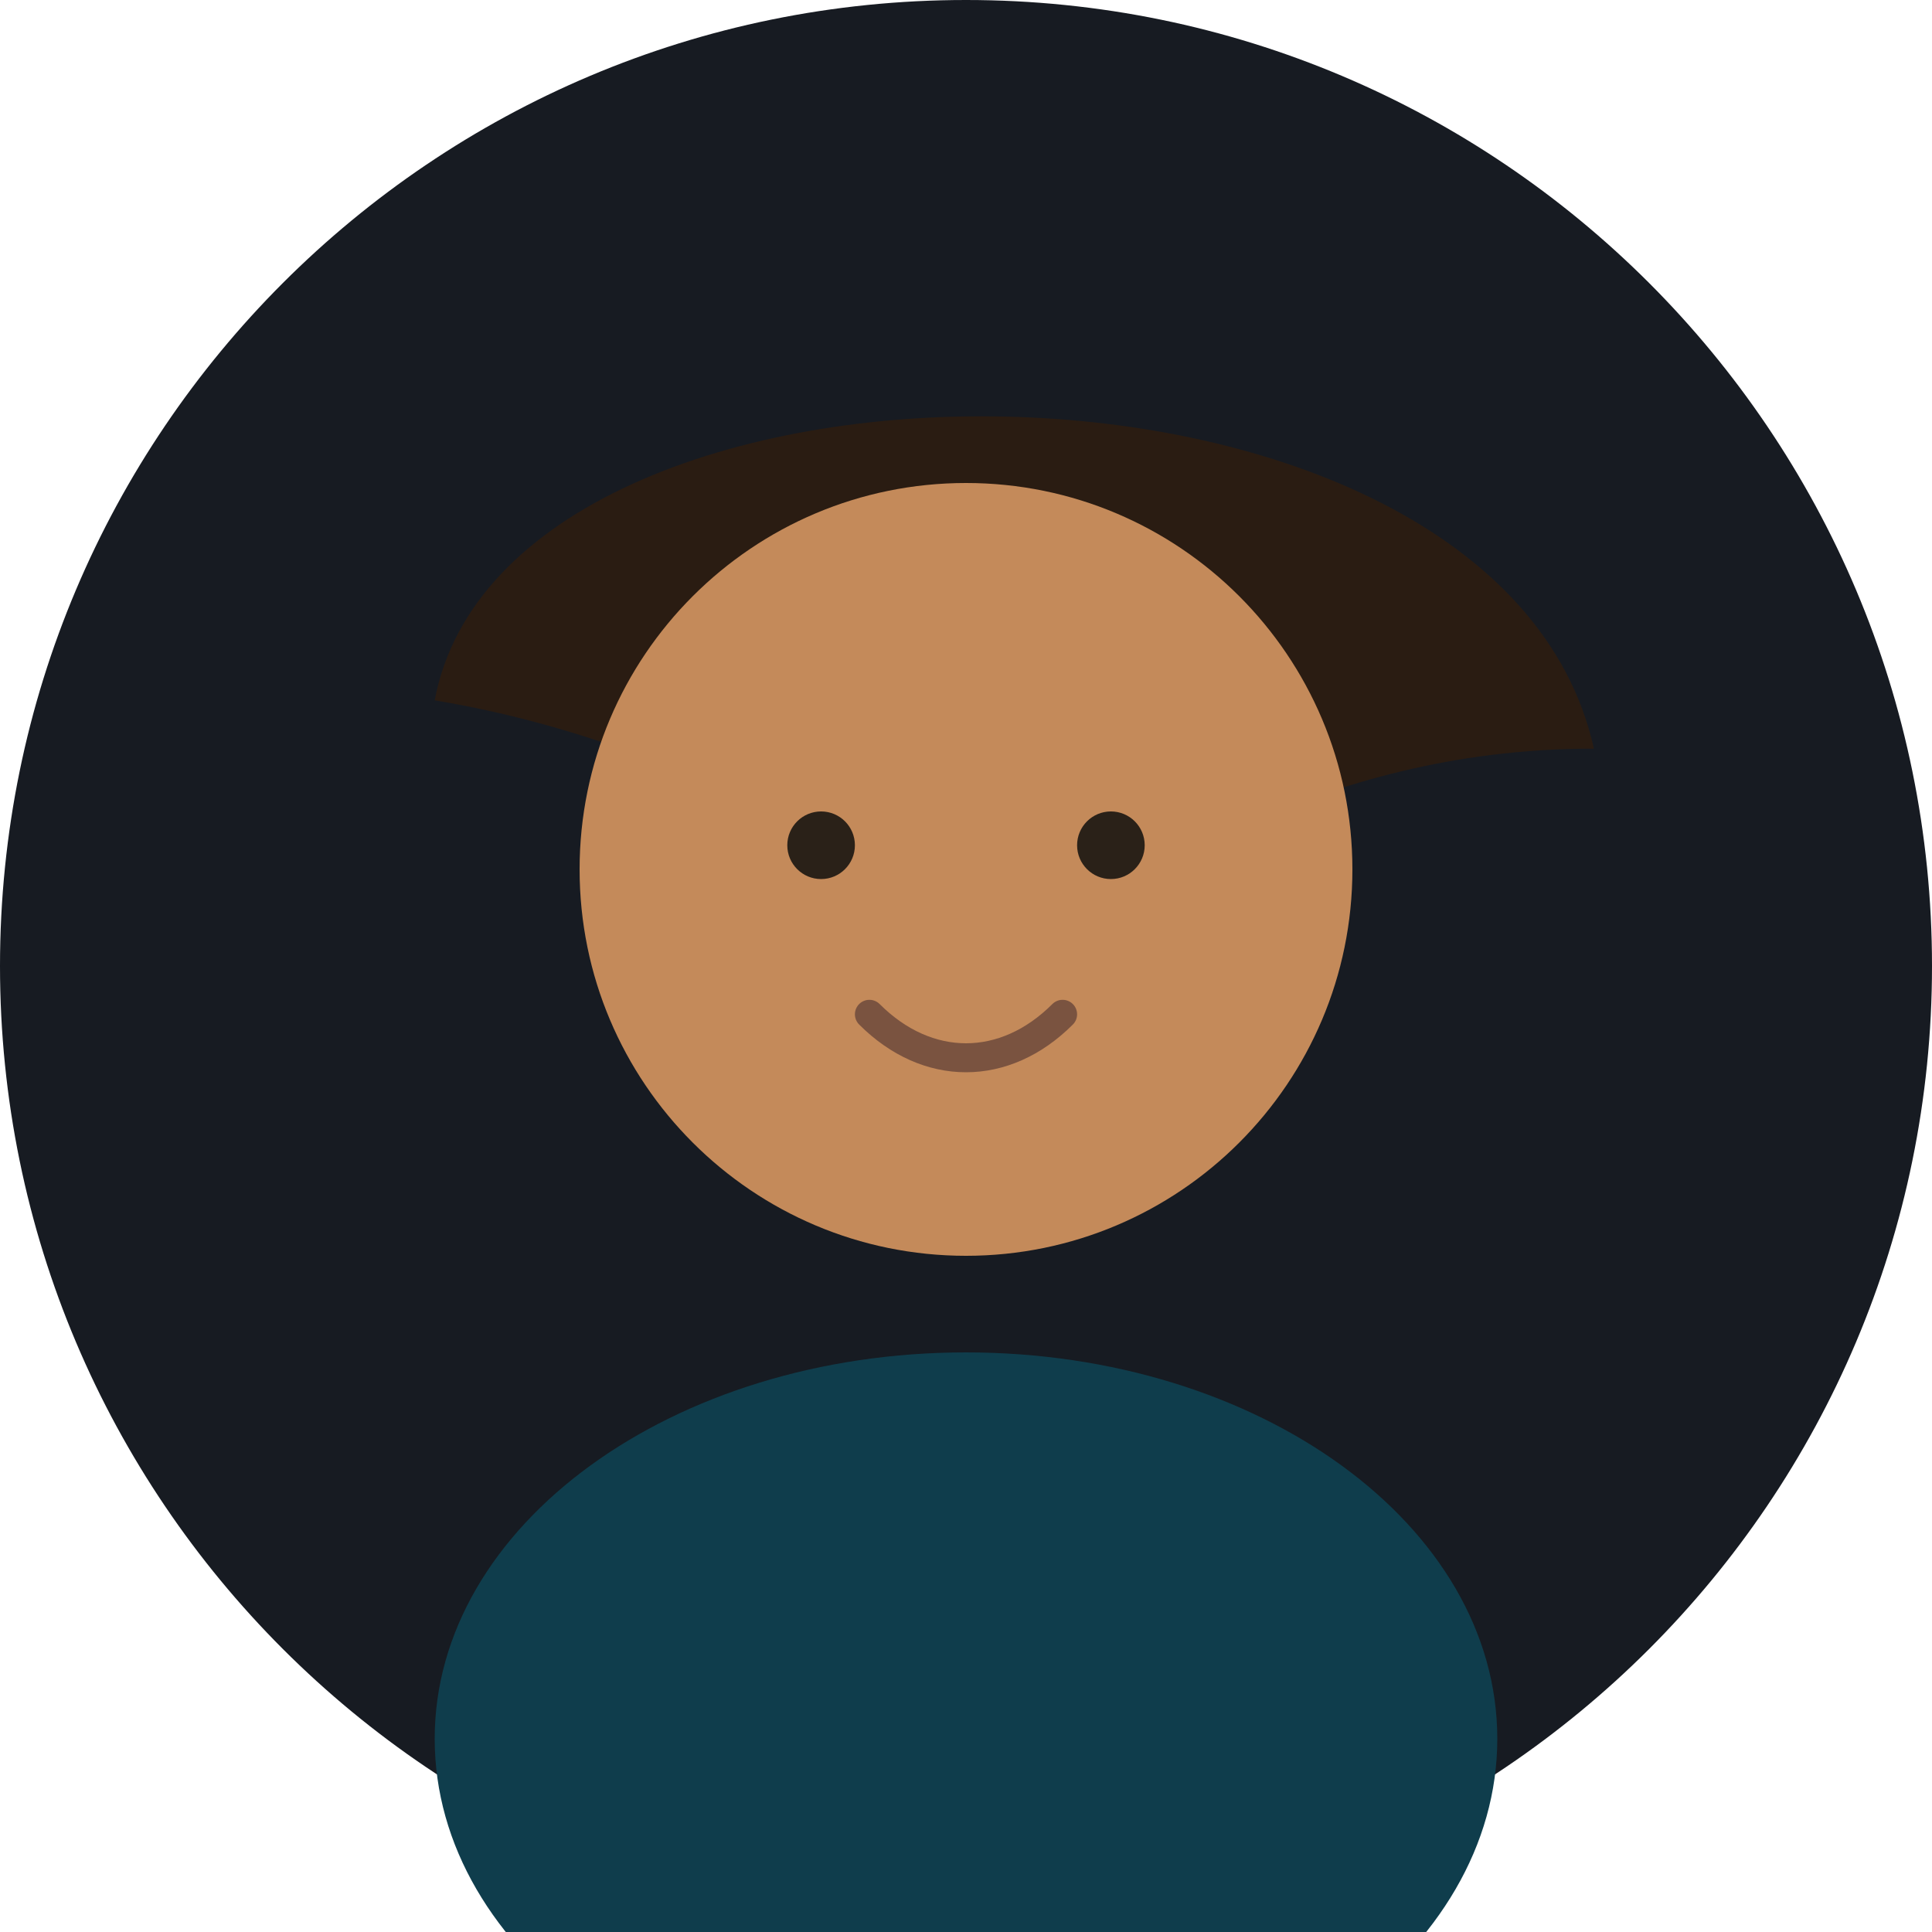
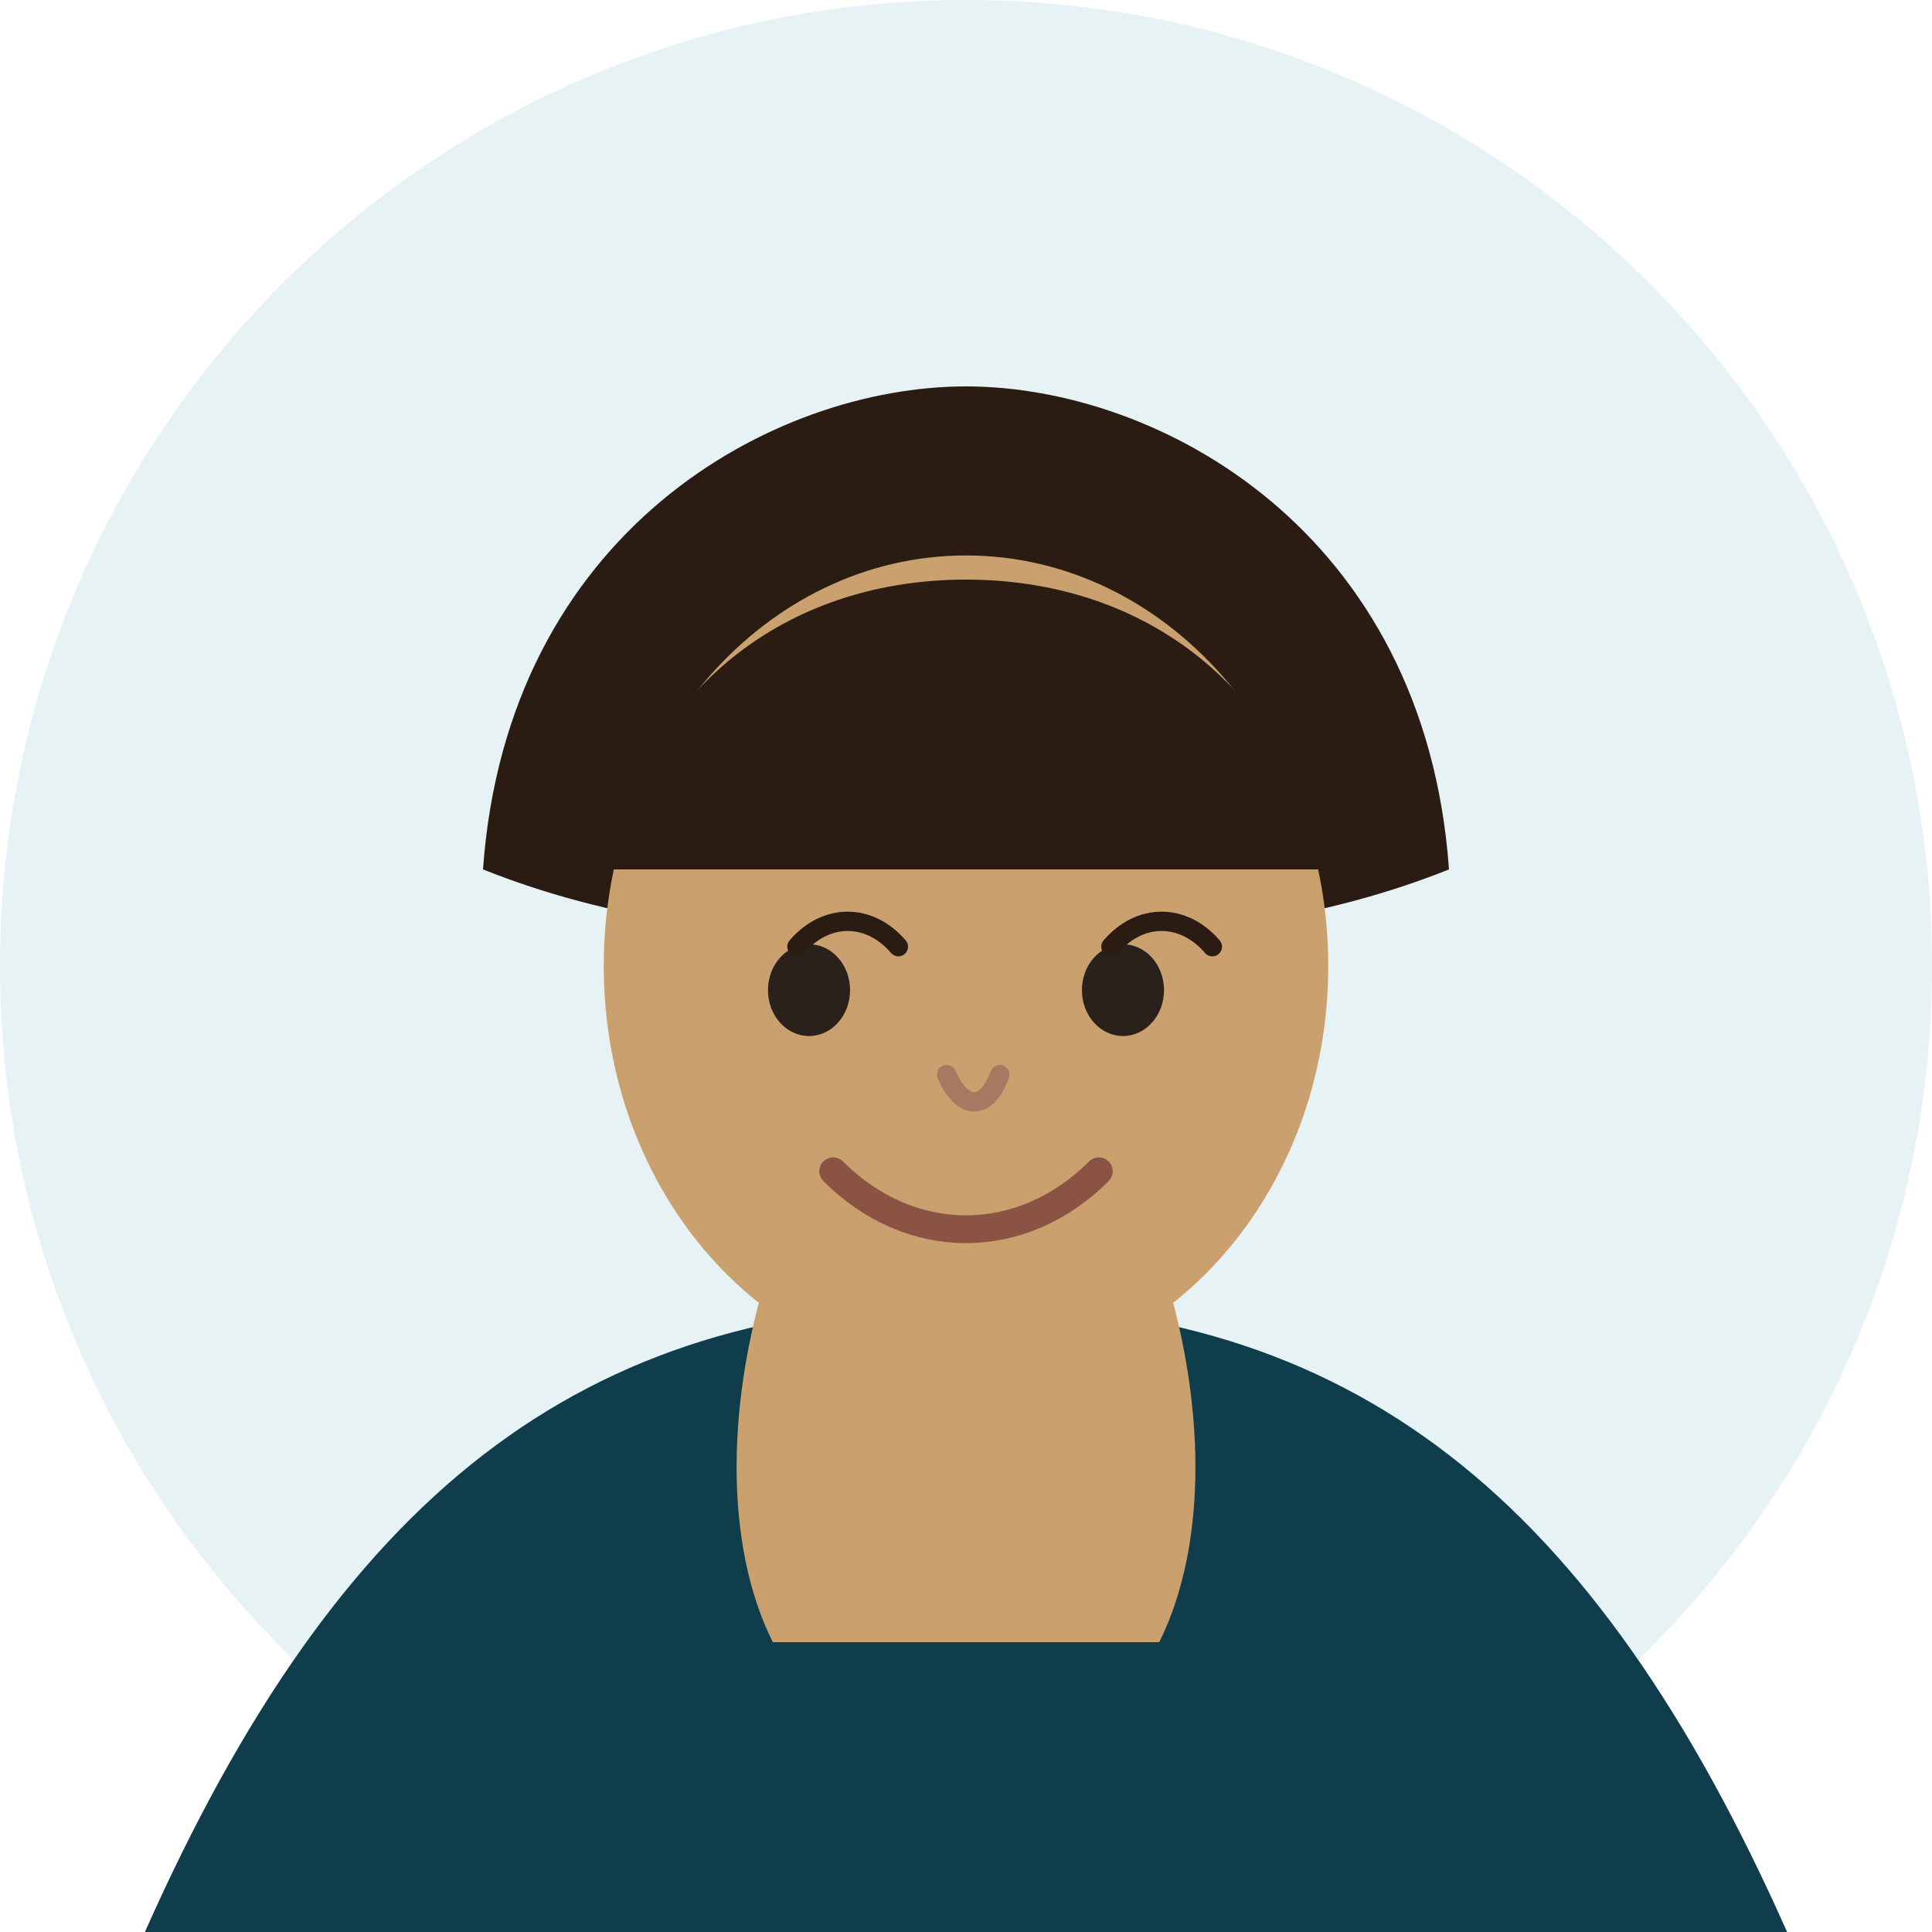
<svg xmlns="http://www.w3.org/2000/svg" viewBox="0 0 80 80">
-   <rect width="80" height="80" rx="40" fill="#171b22" />
-   <path d="M18 29c3-16 44-16 48 2-12 0-18 6-24 6s-12-6-24-8z" fill="#2a1c12" />
-   <circle cx="40" cy="36" r="16" fill="#c48a5a" />
-   <ellipse cx="40" cy="72" rx="22" ry="16" fill="#0f3d4c" />
-   <circle cx="34" cy="35" r="1.4" fill="#2a2118" />
-   <circle cx="46" cy="35" r="1.4" fill="#2a2118" />
-   <path d="M36 42c2.4 2.4 5.6 2.4 8 0" fill="none" stroke="#7a5340" stroke-width="1.2" stroke-linecap="round" />
+   <circle cx="40" cy="40" r="40" fill="#e7f2f4" />
+   <path d="M6 80c8-18 18-26 34-26s26 8 34 26" fill="#0f3d4c" />
+   <path d="M32 52h16c2 6 2 12 0 16H32c-2-4-2-10 0-16z" fill="#c9a06e" />
+   <path d="M20 36c1-14 12-20 20-20s19 6 20 20c-5 2-11 3-20 3s-15-1-20-3z" fill="#2a1c12" />
+   <ellipse cx="40" cy="40" rx="15" ry="17" fill="#c9a06e" />
+   <path d="M25 36c2-8 8-12 15-12s13 4 15 12" fill="#2a1c12" />
+   <ellipse cx="33.5" cy="41" rx="1.7" ry="1.9" fill="#2a211c" />
+   <ellipse cx="46.5" cy="41" rx="1.7" ry="1.9" fill="#2a211c" />
+   <path d="M33 39.2c1.2-1.4 3-1.4 4.2 0" fill="none" stroke="#2a1c12" stroke-width="0.8" stroke-linecap="round" />
+   <path d="M46 39.2c1.2-1.4 3-1.4 4.2 0" fill="none" stroke="#2a1c12" stroke-width="0.8" stroke-linecap="round" />
+   <path d="M39.2 44.5c.6 1.4 1.6 1.6 2.2 0" fill="none" stroke="#a87862" stroke-width="0.8" stroke-linecap="round" />
+   <path d="M34.5 48.5c3.2 3.2 7.8 3.2 11 0" fill="none" stroke="#8a5344" stroke-width="1.15" stroke-linecap="round" />
</svg>
